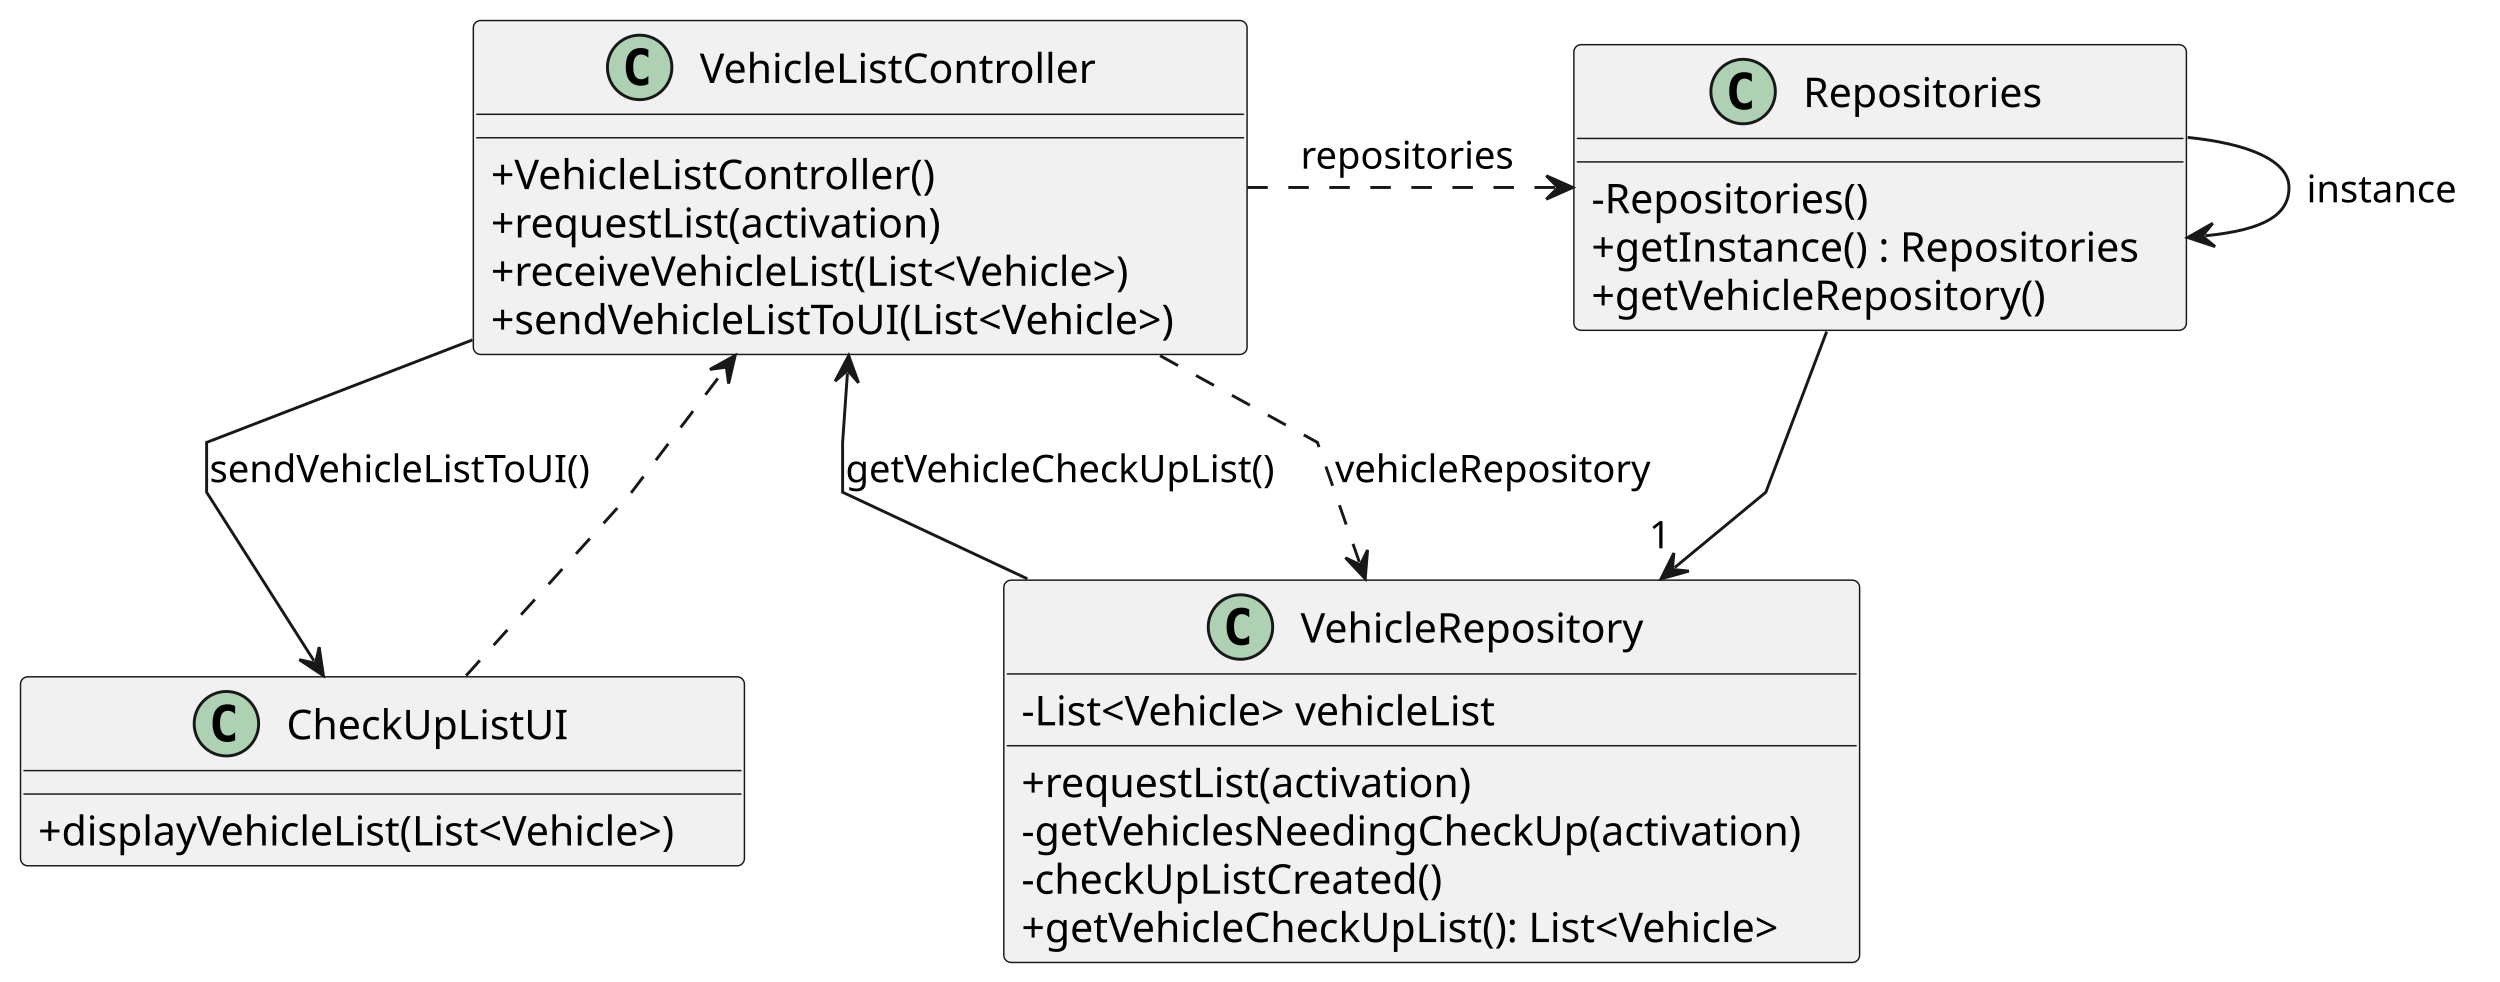
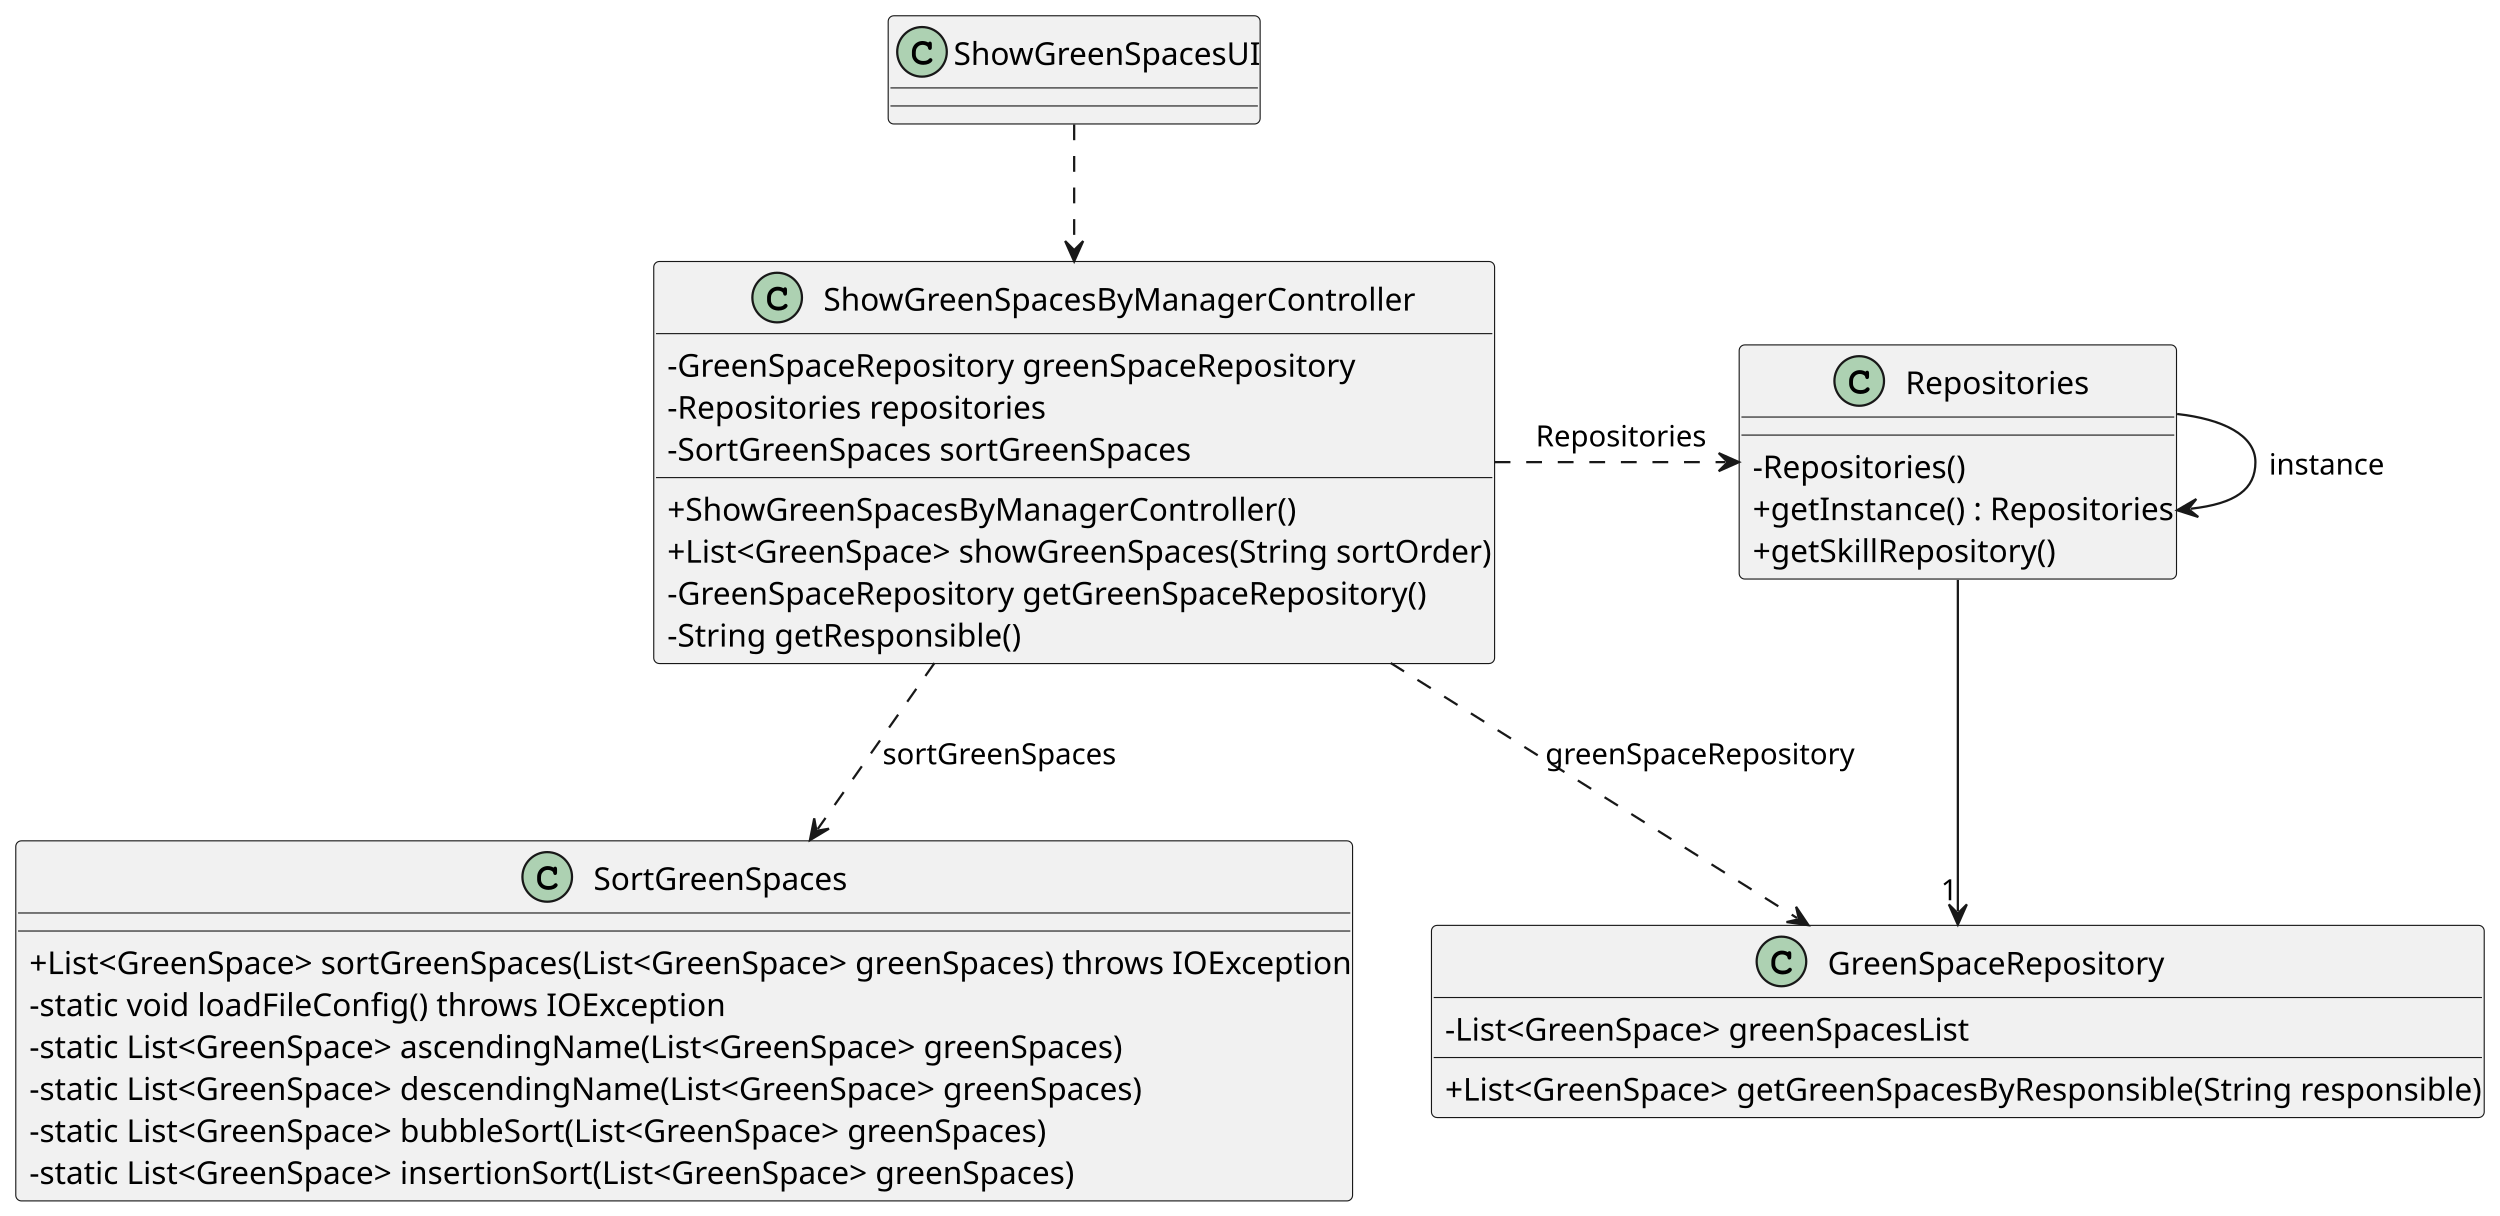
- <svg xmlns="http://www.w3.org/2000/svg" contentStyleType="text/css" height="335px" preserveAspectRatio="none" style="width:853px;height:335px;background:#FFFFFF;" version="1.1" viewBox="0 0 853 335" width="853px" zoomAndPan="magnify">
+ <svg xmlns="http://www.w3.org/2000/svg" contentStyleType="text/css" height="539px" preserveAspectRatio="none" style="width:1109px;height:539px;background:#FFFFFF;" version="1.1" viewBox="0 0 1109 539" width="1109px" zoomAndPan="magnify">
  <defs />
  <g>
-     <g id="elem_VehicleRepository">
-       <rect codeLine="9" fill="#F1F1F1" height="130.441" id="VehicleRepository" rx="2.5" ry="2.5" style="stroke:#181818;stroke-width:0.5;" width="292" x="342.5" y="197.95" />
-       <ellipse cx="423.25" cy="213.95" fill="#ADD1B2" rx="11" ry="11" style="stroke:#181818;stroke-width:1.0;" />
-       <path d="M426.223,219.593 Q425.642,219.892 425.003,220.041 Q424.364,220.191 423.658,220.191 Q421.151,220.191 419.832,218.539 Q418.512,216.887 418.512,213.766 Q418.512,210.637 419.832,208.985 Q421.151,207.333 423.658,207.333 Q424.364,207.333 425.011,207.482 Q425.659,207.632 426.223,207.93 L426.223,210.653 Q425.592,210.072 424.999,209.802 Q424.405,209.532 423.774,209.532 Q422.43,209.532 421.745,210.599 Q421.06,211.666 421.06,213.766 Q421.06,215.858 421.745,216.924 Q422.43,217.991 423.774,217.991 Q424.405,217.991 424.999,217.721 Q425.592,217.452 426.223,216.87 Z " fill="#000000" />
-       <text fill="#000000" font-family="sans-serif" font-size="14" lengthAdjust="spacing" textLength="122" x="443.75" y="219.241">VehicleRepository</text>
-       <line style="stroke:#181818;stroke-width:0.5;" x1="343.5" x2="633.5" y1="229.95" y2="229.95" />
-       <text fill="#000000" font-family="sans-serif" font-size="14" lengthAdjust="spacing" textLength="176" x="348.5" y="247.485">-List&lt;Vehicle&gt; vehicleList</text>
-       <line style="stroke:#181818;stroke-width:0.5;" x1="343.5" x2="633.5" y1="254.438" y2="254.438" />
-       <text fill="#000000" font-family="sans-serif" font-size="14" lengthAdjust="spacing" textLength="162" x="348.5" y="271.973">+requestList(activation)</text>
-       <text fill="#000000" font-family="sans-serif" font-size="14" lengthAdjust="spacing" textLength="280" x="348.5" y="288.462">-getVehiclesNeedingCheckUp(activation)</text>
-       <text fill="#000000" font-family="sans-serif" font-size="14" lengthAdjust="spacing" textLength="153" x="348.5" y="304.95">-checkUpListCreated()</text>
-       <text fill="#000000" font-family="sans-serif" font-size="14" lengthAdjust="spacing" textLength="278" x="348.5" y="321.438">+getVehicleCheckUpList(): List&lt;Vehicle&gt;</text>
+     <g id="elem_ShowGreenSpacesUI">
+       <rect codeLine="9" fill="#F1F1F1" height="48" id="ShowGreenSpacesUI" rx="2.5" ry="2.5" style="stroke:#181818;stroke-width:0.5;" width="165" x="394" y="7" />
+       <ellipse cx="409" cy="23" fill="#ADD1B2" rx="11" ry="11" style="stroke:#181818;stroke-width:1.0;" />
+       <path d="M411.766,18.875 Q411.922,18.656 412.109,18.547 Q412.297,18.438 412.516,18.438 Q412.891,18.438 413.125,18.703 Q413.359,18.953 413.359,19.562 L413.359,21.016 Q413.359,21.625 413.125,21.891 Q412.891,22.156 412.516,22.156 Q412.172,22.156 411.969,21.953 Q411.766,21.766 411.656,21.25 Q411.609,20.891 411.422,20.703 Q411.094,20.328 410.484,20.109 Q409.875,19.891 409.25,19.891 Q408.484,19.891 407.844,20.219 Q407.219,20.547 406.719,21.297 Q406.234,22.047 406.234,23.078 L406.234,24.172 Q406.234,25.406 407.125,26.234 Q408.016,27.047 409.609,27.047 Q410.547,27.047 411.203,26.797 Q411.594,26.641 412.016,26.203 Q412.281,25.938 412.422,25.859 Q412.578,25.781 412.781,25.781 Q413.109,25.781 413.359,26.047 Q413.625,26.297 413.625,26.641 Q413.625,26.984 413.281,27.391 Q412.781,27.969 411.984,28.297 Q410.906,28.75 409.609,28.75 Q408.094,28.75 406.891,28.125 Q405.906,27.625 405.219,26.562 Q404.531,25.484 404.531,24.203 L404.531,23.047 Q404.531,21.719 405.141,20.578 Q405.766,19.422 406.859,18.812 Q407.953,18.188 409.188,18.188 Q409.922,18.188 410.562,18.359 Q411.219,18.516 411.766,18.875 Z " fill="#000000" />
+       <text fill="#000000" font-family="sans-serif" font-size="14" lengthAdjust="spacing" textLength="133" x="423" y="28.797">ShowGreenSpacesUI</text>
+       <line style="stroke:#181818;stroke-width:0.5;" x1="395" x2="558" y1="39" y2="39" />
+       <line style="stroke:#181818;stroke-width:0.5;" x1="395" x2="558" y1="47" y2="47" />
+     </g>
+     <g id="elem_ShowGreenSpacesByManagerController">
+       <rect codeLine="13" fill="#F1F1F1" height="178.348" id="ShowGreenSpacesByManagerController" rx="2.5" ry="2.5" style="stroke:#181818;stroke-width:0.5;" width="373" x="290" y="116" />
+       <ellipse cx="344.75" cy="132" fill="#ADD1B2" rx="11" ry="11" style="stroke:#181818;stroke-width:1.0;" />
+       <path d="M347.516,127.875 Q347.672,127.656 347.859,127.547 Q348.047,127.438 348.266,127.438 Q348.641,127.438 348.875,127.703 Q349.109,127.953 349.109,128.562 L349.109,130.016 Q349.109,130.625 348.875,130.891 Q348.641,131.156 348.266,131.156 Q347.922,131.156 347.719,130.953 Q347.516,130.766 347.406,130.25 Q347.359,129.891 347.172,129.703 Q346.844,129.328 346.234,129.109 Q345.625,128.891 345,128.891 Q344.234,128.891 343.594,129.219 Q342.969,129.547 342.469,130.297 Q341.984,131.047 341.984,132.078 L341.984,133.172 Q341.984,134.406 342.875,135.234 Q343.766,136.047 345.359,136.047 Q346.297,136.047 346.953,135.797 Q347.344,135.641 347.766,135.203 Q348.031,134.938 348.172,134.859 Q348.328,134.781 348.531,134.781 Q348.859,134.781 349.109,135.047 Q349.375,135.297 349.375,135.641 Q349.375,135.984 349.031,136.391 Q348.531,136.969 347.734,137.297 Q346.656,137.75 345.359,137.75 Q343.844,137.75 342.641,137.125 Q341.656,136.625 340.969,135.562 Q340.281,134.484 340.281,133.203 L340.281,132.047 Q340.281,130.719 340.891,129.578 Q341.516,128.422 342.609,127.812 Q343.703,127.188 344.938,127.188 Q345.672,127.188 346.312,127.359 Q346.969,127.516 347.516,127.875 Z " fill="#000000" />
+       <text fill="#000000" font-family="sans-serif" font-size="14" lengthAdjust="spacing" textLength="255" x="365.25" y="137.797">ShowGreenSpacesByManagerController</text>
+       <line style="stroke:#181818;stroke-width:0.5;" x1="291" x2="662" y1="148" y2="148" />
+       <text fill="#000000" font-family="sans-serif" font-size="14" lengthAdjust="spacing" textLength="302" x="296" y="167.107">-GreenSpaceRepository greenSpaceRepository</text>
+       <text fill="#000000" font-family="sans-serif" font-size="14" lengthAdjust="spacing" textLength="162" x="296" y="185.728">-Repositories repositories</text>
+       <text fill="#000000" font-family="sans-serif" font-size="14" lengthAdjust="spacing" textLength="233" x="296" y="204.35">-SortGreenSpaces sortGreenSpaces</text>
+       <line style="stroke:#181818;stroke-width:0.5;" x1="291" x2="662" y1="211.863" y2="211.863" />
+       <text fill="#000000" font-family="sans-serif" font-size="14" lengthAdjust="spacing" textLength="273" x="296" y="230.971">+ShowGreenSpacesByManagerController()</text>
+       <text fill="#000000" font-family="sans-serif" font-size="14" lengthAdjust="spacing" textLength="361" x="296" y="249.592">+List&lt;GreenSpace&gt; showGreenSpaces(String sortOrder)</text>
+       <text fill="#000000" font-family="sans-serif" font-size="14" lengthAdjust="spacing" textLength="335" x="296" y="268.213">-GreenSpaceRepository getGreenSpaceRepository()</text>
+       <text fill="#000000" font-family="sans-serif" font-size="14" lengthAdjust="spacing" textLength="154" x="296" y="286.834">-String getResponsible()</text>
+     </g>
+     <g id="elem_SortGreenSpaces">
+       <rect codeLine="23" fill="#F1F1F1" height="159.727" id="SortGreenSpaces" rx="2.5" ry="2.5" style="stroke:#181818;stroke-width:0.5;" width="593" x="7" y="373" />
+       <ellipse cx="242.75" cy="389" fill="#ADD1B2" rx="11" ry="11" style="stroke:#181818;stroke-width:1.0;" />
+       <path d="M245.516,384.875 Q245.672,384.656 245.859,384.547 Q246.047,384.438 246.266,384.438 Q246.641,384.438 246.875,384.703 Q247.109,384.953 247.109,385.562 L247.109,387.016 Q247.109,387.625 246.875,387.891 Q246.641,388.156 246.266,388.156 Q245.922,388.156 245.719,387.953 Q245.516,387.766 245.406,387.25 Q245.359,386.891 245.172,386.703 Q244.844,386.328 244.234,386.109 Q243.625,385.891 243,385.891 Q242.234,385.891 241.594,386.219 Q240.969,386.547 240.469,387.297 Q239.984,388.047 239.984,389.078 L239.984,390.172 Q239.984,391.406 240.875,392.234 Q241.766,393.047 243.359,393.047 Q244.297,393.047 244.953,392.797 Q245.344,392.641 245.766,392.203 Q246.031,391.938 246.172,391.859 Q246.328,391.781 246.531,391.781 Q246.859,391.781 247.109,392.047 Q247.375,392.297 247.375,392.641 Q247.375,392.984 247.031,393.391 Q246.531,393.969 245.734,394.297 Q244.656,394.75 243.359,394.75 Q241.844,394.75 240.641,394.125 Q239.656,393.625 238.969,392.562 Q238.281,391.484 238.281,390.203 L238.281,389.047 Q238.281,387.719 238.891,386.578 Q239.516,385.422 240.609,384.812 Q241.703,384.188 242.938,384.188 Q243.672,384.188 244.312,384.359 Q244.969,384.516 245.516,384.875 Z " fill="#000000" />
+       <text fill="#000000" font-family="sans-serif" font-size="14" lengthAdjust="spacing" textLength="113" x="263.25" y="394.797">SortGreenSpaces</text>
+       <line style="stroke:#181818;stroke-width:0.5;" x1="8" x2="599" y1="405" y2="405" />
+       <line style="stroke:#181818;stroke-width:0.5;" x1="8" x2="599" y1="413" y2="413" />
+       <text fill="#000000" font-family="sans-serif" font-size="14" lengthAdjust="spacing" textLength="581" x="13" y="432.107">+List&lt;GreenSpace&gt; sortGreenSpaces(List&lt;GreenSpace&gt; greenSpaces) throws IOException</text>
+       <text fill="#000000" font-family="sans-serif" font-size="14" lengthAdjust="spacing" textLength="297" x="13" y="450.728">-static void loadFileConfig() throws IOException</text>
+       <text fill="#000000" font-family="sans-serif" font-size="14" lengthAdjust="spacing" textLength="481" x="13" y="469.35">-static List&lt;GreenSpace&gt; ascendingName(List&lt;GreenSpace&gt; greenSpaces)</text>
+       <text fill="#000000" font-family="sans-serif" font-size="14" lengthAdjust="spacing" textLength="489" x="13" y="487.971">-static List&lt;GreenSpace&gt; descendingName(List&lt;GreenSpace&gt; greenSpaces)</text>
+       <text fill="#000000" font-family="sans-serif" font-size="14" lengthAdjust="spacing" textLength="449" x="13" y="506.592">-static List&lt;GreenSpace&gt; bubbleSort(List&lt;GreenSpace&gt; greenSpaces)</text>
+       <text fill="#000000" font-family="sans-serif" font-size="14" lengthAdjust="spacing" textLength="460" x="13" y="525.213">-static List&lt;GreenSpace&gt; insertionSort(List&lt;GreenSpace&gt; greenSpaces)</text>
+     </g>
+     <g id="elem_GreenSpaceRepository">
+       <rect codeLine="32" fill="#F1F1F1" height="85.242" id="GreenSpaceRepository" rx="2.5" ry="2.5" style="stroke:#181818;stroke-width:0.5;" width="467" x="635" y="410.5" />
+       <ellipse cx="790.25" cy="426.5" fill="#ADD1B2" rx="11" ry="11" style="stroke:#181818;stroke-width:1.0;" />
+       <path d="M793.016,422.375 Q793.172,422.156 793.359,422.047 Q793.547,421.938 793.766,421.938 Q794.141,421.938 794.375,422.203 Q794.609,422.453 794.609,423.062 L794.609,424.516 Q794.609,425.125 794.375,425.391 Q794.141,425.656 793.766,425.656 Q793.422,425.656 793.219,425.453 Q793.016,425.266 792.906,424.75 Q792.859,424.391 792.672,424.203 Q792.344,423.828 791.734,423.609 Q791.125,423.391 790.5,423.391 Q789.734,423.391 789.094,423.719 Q788.469,424.047 787.969,424.797 Q787.484,425.547 787.484,426.578 L787.484,427.672 Q787.484,428.906 788.375,429.734 Q789.266,430.547 790.859,430.547 Q791.797,430.547 792.453,430.297 Q792.844,430.141 793.266,429.703 Q793.531,429.438 793.672,429.359 Q793.828,429.281 794.031,429.281 Q794.359,429.281 794.609,429.547 Q794.875,429.797 794.875,430.141 Q794.875,430.484 794.531,430.891 Q794.031,431.469 793.234,431.797 Q792.156,432.25 790.859,432.25 Q789.344,432.25 788.141,431.625 Q787.156,431.125 786.469,430.062 Q785.781,428.984 785.781,427.703 L785.781,426.547 Q785.781,425.219 786.391,424.078 Q787.016,422.922 788.109,422.312 Q789.203,421.688 790.438,421.688 Q791.172,421.688 791.812,421.859 Q792.469,422.016 793.016,422.375 Z " fill="#000000" />
+       <text fill="#000000" font-family="sans-serif" font-size="14" lengthAdjust="spacing" textLength="148" x="810.75" y="432.297">GreenSpaceRepository</text>
+       <line style="stroke:#181818;stroke-width:0.5;" x1="636" x2="1101" y1="442.5" y2="442.5" />
+       <text fill="#000000" font-family="sans-serif" font-size="14" lengthAdjust="spacing" textLength="233" x="641" y="461.607">-List&lt;GreenSpace&gt; greenSpacesList</text>
+       <line style="stroke:#181818;stroke-width:0.5;" x1="636" x2="1101" y1="469.121" y2="469.121" />
+       <text fill="#000000" font-family="sans-serif" font-size="14" lengthAdjust="spacing" textLength="455" x="641" y="488.228">+List&lt;GreenSpace&gt; getGreenSpacesByResponsible(String responsible)</text>
    </g>
    <g id="elem_Repositories">
-       <rect codeLine="17" fill="#F1F1F1" height="97.465" id="Repositories" rx="2.5" ry="2.5" style="stroke:#181818;stroke-width:0.5;" width="209" x="537" y="15.24" />
-       <ellipse cx="594.75" cy="31.24" fill="#ADD1B2" rx="11" ry="11" style="stroke:#181818;stroke-width:1.0;" />
-       <path d="M597.723,36.883 Q597.142,37.182 596.503,37.331 Q595.864,37.481 595.158,37.481 Q592.651,37.481 591.332,35.829 Q590.012,34.177 590.012,31.056 Q590.012,27.927 591.332,26.275 Q592.651,24.623 595.158,24.623 Q595.864,24.623 596.511,24.772 Q597.159,24.922 597.723,25.221 L597.723,27.943 Q597.092,27.362 596.499,27.092 Q595.905,26.823 595.274,26.823 Q593.93,26.823 593.245,27.889 Q592.56,28.956 592.56,31.056 Q592.56,33.148 593.245,34.214 Q593.93,35.281 595.274,35.281 Q595.905,35.281 596.499,35.011 Q597.092,34.742 597.723,34.16 Z " fill="#000000" />
-       <text fill="#000000" font-family="sans-serif" font-size="14" lengthAdjust="spacing" textLength="85" x="615.25" y="36.531">Repositories</text>
-       <line style="stroke:#181818;stroke-width:0.5;" x1="538" x2="745" y1="47.24" y2="47.24" />
-       <line style="stroke:#181818;stroke-width:0.5;" x1="538" x2="745" y1="55.24" y2="55.24" />
-       <text fill="#000000" font-family="sans-serif" font-size="14" lengthAdjust="spacing" textLength="103" x="543" y="72.775">-Repositories()</text>
-       <text fill="#000000" font-family="sans-serif" font-size="14" lengthAdjust="spacing" textLength="197" x="543" y="89.263">+getInstance() : Repositories</text>
-       <text fill="#000000" font-family="sans-serif" font-size="14" lengthAdjust="spacing" textLength="165" x="543" y="105.752">+getVehicleRepository()</text>
+       <rect codeLine="37" fill="#F1F1F1" height="103.863" id="Repositories" rx="2.5" ry="2.5" style="stroke:#181818;stroke-width:0.5;" width="194" x="771.5" y="153" />
+       <ellipse cx="824.75" cy="169" fill="#ADD1B2" rx="11" ry="11" style="stroke:#181818;stroke-width:1.0;" />
+       <path d="M827.516,164.875 Q827.672,164.656 827.859,164.547 Q828.047,164.438 828.266,164.438 Q828.641,164.438 828.875,164.703 Q829.109,164.953 829.109,165.562 L829.109,167.016 Q829.109,167.625 828.875,167.891 Q828.641,168.156 828.266,168.156 Q827.922,168.156 827.719,167.953 Q827.516,167.766 827.406,167.25 Q827.359,166.891 827.172,166.703 Q826.844,166.328 826.234,166.109 Q825.625,165.891 825,165.891 Q824.234,165.891 823.594,166.219 Q822.969,166.547 822.469,167.297 Q821.984,168.047 821.984,169.078 L821.984,170.172 Q821.984,171.406 822.875,172.234 Q823.766,173.047 825.359,173.047 Q826.297,173.047 826.953,172.797 Q827.344,172.641 827.766,172.203 Q828.031,171.938 828.172,171.859 Q828.328,171.781 828.531,171.781 Q828.859,171.781 829.109,172.047 Q829.375,172.297 829.375,172.641 Q829.375,172.984 829.031,173.391 Q828.531,173.969 827.734,174.297 Q826.656,174.75 825.359,174.75 Q823.844,174.75 822.641,174.125 Q821.656,173.625 820.969,172.562 Q820.281,171.484 820.281,170.203 L820.281,169.047 Q820.281,167.719 820.891,166.578 Q821.516,165.422 822.609,164.812 Q823.703,164.188 824.938,164.188 Q825.672,164.188 826.312,164.359 Q826.969,164.516 827.516,164.875 Z " fill="#000000" />
+       <text fill="#000000" font-family="sans-serif" font-size="14" lengthAdjust="spacing" textLength="79" x="845.25" y="174.797">Repositories</text>
+       <line style="stroke:#181818;stroke-width:0.5;" x1="772.5" x2="964.5" y1="185" y2="185" />
+       <line style="stroke:#181818;stroke-width:0.5;" x1="772.5" x2="964.5" y1="193" y2="193" />
+       <text fill="#000000" font-family="sans-serif" font-size="14" lengthAdjust="spacing" textLength="94" x="777.5" y="212.107">-Repositories()</text>
+       <text fill="#000000" font-family="sans-serif" font-size="14" lengthAdjust="spacing" textLength="182" x="777.5" y="230.728">+getInstance() : Repositories</text>
+       <text fill="#000000" font-family="sans-serif" font-size="14" lengthAdjust="spacing" textLength="131" x="777.5" y="249.35">+getSkillRepository()</text>
    </g>
-     <g id="elem_VehicleListController">
-       <rect codeLine="23" fill="#F1F1F1" height="113.953" id="VehicleListController" rx="2.5" ry="2.5" style="stroke:#181818;stroke-width:0.5;" width="264" x="161.5" y="7" />
-       <ellipse cx="218.25" cy="23" fill="#ADD1B2" rx="11" ry="11" style="stroke:#181818;stroke-width:1.0;" />
-       <path d="M221.223,28.643 Q220.642,28.942 220.003,29.091 Q219.364,29.241 218.658,29.241 Q216.151,29.241 214.832,27.589 Q213.512,25.937 213.512,22.816 Q213.512,19.686 214.832,18.035 Q216.151,16.383 218.658,16.383 Q219.364,16.383 220.011,16.532 Q220.659,16.682 221.223,16.98 L221.223,19.703 Q220.592,19.122 219.999,18.852 Q219.405,18.582 218.774,18.582 Q217.43,18.582 216.745,19.649 Q216.06,20.716 216.06,22.816 Q216.06,24.908 216.745,25.974 Q217.43,27.041 218.774,27.041 Q219.405,27.041 219.999,26.771 Q220.592,26.502 221.223,25.92 Z " fill="#000000" />
-       <text fill="#000000" font-family="sans-serif" font-size="14" lengthAdjust="spacing" textLength="142" x="238.75" y="28.291">VehicleListController</text>
-       <line style="stroke:#181818;stroke-width:0.5;" x1="162.5" x2="424.5" y1="39" y2="39" />
-       <line style="stroke:#181818;stroke-width:0.5;" x1="162.5" x2="424.5" y1="47" y2="47" />
-       <text fill="#000000" font-family="sans-serif" font-size="14" lengthAdjust="spacing" textLength="163" x="167.5" y="64.535">+VehicleListController()</text>
-       <text fill="#000000" font-family="sans-serif" font-size="14" lengthAdjust="spacing" textLength="162" x="167.5" y="81.023">+requestList(activation)</text>
-       <text fill="#000000" font-family="sans-serif" font-size="14" lengthAdjust="spacing" textLength="235" x="167.5" y="97.512">+receiveVehicleList(List&lt;Vehicle&gt;)</text>
-       <text fill="#000000" font-family="sans-serif" font-size="14" lengthAdjust="spacing" textLength="252" x="167.5" y="114">+sendVehicleListToUI(List&lt;Vehicle&gt;)</text>
+     <g id="link_ShowGreenSpacesUI_ShowGreenSpacesByManagerController">
+       <path codeLine="45" d="M476.5,55.2 C476.5,71.15 476.5,87.45 476.5,109.93 " fill="none" id="ShowGreenSpacesUI-to-ShowGreenSpacesByManagerController" style="stroke:#181818;stroke-width:1.0;stroke-dasharray:7.0,7.0;" />
+       <polygon fill="#181818" points="476.5,115.93,480.5,106.93,476.5,110.93,472.5,106.93,476.5,115.93" style="stroke:#181818;stroke-width:1.0;" />
    </g>
-     <g id="elem_CheckUpListUI">
-       <rect codeLine="30" fill="#F1F1F1" height="64.488" id="CheckUpListUI" rx="2.5" ry="2.5" style="stroke:#181818;stroke-width:0.5;" width="247" x="7" y="230.93" />
-       <ellipse cx="77.25" cy="246.93" fill="#ADD1B2" rx="11" ry="11" style="stroke:#181818;stroke-width:1.0;" />
-       <path d="M80.223,252.573 Q79.642,252.872 79.003,253.021 Q78.364,253.171 77.658,253.171 Q75.151,253.171 73.832,251.519 Q72.512,249.867 72.512,246.746 Q72.512,243.617 73.832,241.965 Q75.151,240.313 77.658,240.313 Q78.364,240.313 79.011,240.462 Q79.659,240.612 80.223,240.911 L80.223,243.633 Q79.592,243.052 78.999,242.782 Q78.405,242.512 77.774,242.512 Q76.43,242.512 75.745,243.579 Q75.06,244.646 75.06,246.746 Q75.06,248.838 75.745,249.904 Q76.43,250.971 77.774,250.971 Q78.405,250.971 78.999,250.701 Q79.592,250.431 80.223,249.85 Z " fill="#000000" />
-       <text fill="#000000" font-family="sans-serif" font-size="14" lengthAdjust="spacing" textLength="98" x="97.75" y="252.221">CheckUpListUI</text>
-       <line style="stroke:#181818;stroke-width:0.5;" x1="8" x2="253" y1="262.93" y2="262.93" />
-       <line style="stroke:#181818;stroke-width:0.5;" x1="8" x2="253" y1="270.93" y2="270.93" />
-       <text fill="#000000" font-family="sans-serif" font-size="14" lengthAdjust="spacing" textLength="235" x="13" y="288.465">+displayVehicleList(List&lt;Vehicle&gt;)</text>
+     <g id="link_ShowGreenSpacesByManagerController_GreenSpaceRepository">
+       <path codeLine="47" d="M616.91,294.12 C680.07,333.75 746.548,375.471 797.158,407.231 " fill="none" id="ShowGreenSpacesByManagerController-to-GreenSpaceRepository" style="stroke:#181818;stroke-width:1.0;stroke-dasharray:7.0,7.0;" />
+       <polygon fill="#181818" points="802.24,410.42,796.743,402.248,798.005,407.762,792.491,409.024,802.24,410.42" style="stroke:#181818;stroke-width:1.0;" />
+       <text fill="#000000" font-family="sans-serif" font-size="13" lengthAdjust="spacing" textLength="131" x="685.5" y="339.028">greenSpaceRepository</text>
    </g>
-     <g id="link_CheckUpListUI_VehicleListController">
-       <path codeLine="34" d="M159.04,230.53 C183.73,203.16 215.5,167.95 215.5,167.95 C215.5,167.95 229.017,150.103 247.227,126.063 " fill="none" id="CheckUpListUI-to-VehicleListController" style="stroke:#181818;stroke-width:1.0;stroke-dasharray:7.0,7.0;" />
-       <polygon fill="#181818" points="250.85,121.28,242.227,126.039,247.831,125.266,248.604,130.869,250.85,121.28" style="stroke:#181818;stroke-width:1.0;" />
+     <g id="link_ShowGreenSpacesByManagerController_Repositories">
+       <path codeLine="48" d="M663.03,205 C700.53,205 732.49,205 765.41,205 " fill="none" id="ShowGreenSpacesByManagerController-to-Repositories" style="stroke:#181818;stroke-width:1.0;stroke-dasharray:7.0,7.0;" />
+       <polygon fill="#181818" points="771.41,205,762.41,201,766.41,205,762.41,209,771.41,205" style="stroke:#181818;stroke-width:1.0;" />
+       <text fill="#000000" font-family="sans-serif" font-size="13" lengthAdjust="spacing" textLength="72" x="681.25" y="198.028">Repositories</text>
    </g>
-     <g id="link_VehicleListController_CheckUpListUI">
-       <path codeLine="36" d="M161.2,115.98 C113.18,134.49 70.5,150.95 70.5,150.95 C70.5,150.95 70.5,167.95 70.5,167.95 C70.5,167.95 89.697,198.099 107.127,225.469 " fill="none" id="VehicleListController-to-CheckUpListUI" style="stroke:#181818;stroke-width:1.0;" />
-       <polygon fill="#181818" points="110.35,230.53,108.889,220.79,107.664,226.313,102.142,225.087,110.35,230.53" style="stroke:#181818;stroke-width:1.0;" />
-       <text fill="#000000" font-family="sans-serif" font-size="13" lengthAdjust="spacing" textLength="135" x="71.5" y="164.518">sendVehicleListToUI()</text>
-     </g>
-     <g id="link_VehicleListController_Repositories">
-       <path codeLine="37" d="M425.56,63.97 C462.29,63.97 495.66,63.97 530.6,63.97 " fill="none" id="VehicleListController-to-Repositories" style="stroke:#181818;stroke-width:1.0;stroke-dasharray:7.0,7.0;" />
-       <polygon fill="#181818" points="536.6,63.97,527.6,59.97,531.6,63.97,527.6,67.97,536.6,63.97" style="stroke:#181818;stroke-width:1.0;" />
-       <text fill="#000000" font-family="sans-serif" font-size="13" lengthAdjust="spacing" textLength="75" x="443.75" y="57.538">repositories</text>
-     </g>
-     <g id="link_Repositories_VehicleRepository">
-       <path codeLine="38" d="M623.26,113.14 C613.11,139.94 602.5,167.95 602.5,167.95 C602.5,167.95 591.266,177.239 571.366,193.679 " fill="none" id="Repositories-to-VehicleRepository" style="stroke:#181818;stroke-width:1.0;" />
-       <polygon fill="#181818" points="566.74,197.5,576.226,194.852,570.595,194.315,571.131,188.684,566.74,197.5" style="stroke:#181818;stroke-width:1.0;" />
-       <text fill="#000000" font-family="sans-serif" font-size="13" lengthAdjust="spacing" textLength="8" x="562.641" y="187.082">1</text>
+     <g id="link_ShowGreenSpacesByManagerController_SortGreenSpaces">
+       <path codeLine="49" d="M414.53,294.12 C396.5,319.76 380.361,342.702 362.741,367.762 " fill="none" id="ShowGreenSpacesByManagerController-to-SortGreenSpaces" style="stroke:#181818;stroke-width:1.0;stroke-dasharray:7.0,7.0;" />
+       <polygon fill="#181818" points="359.29,372.67,367.739,367.608,362.166,368.58,361.194,363.007,359.29,372.67" style="stroke:#181818;stroke-width:1.0;" />
+       <text fill="#000000" font-family="sans-serif" font-size="13" lengthAdjust="spacing" textLength="101" x="391.5" y="339.028">sortGreenSpaces</text>
    </g>
    <g id="link_Repositories_Repositories">
-       <path codeLine="39" d="M746.44,46.9 C766.67,48.91 781,54.6 781,63.97 C781,73.34 772.64,78.434 752.41,80.454 " fill="none" id="Repositories-to-Repositories" style="stroke:#181818;stroke-width:1.0;" />
-       <polygon fill="#181818" points="746.44,81.05,755.793,84.136,751.415,80.553,754.998,76.176,746.44,81.05" style="stroke:#181818;stroke-width:1.0;" />
-       <text fill="#000000" font-family="sans-serif" font-size="13" lengthAdjust="spacing" textLength="53" x="787" y="69.038">instance</text>
+       <path codeLine="51" d="M965.78,183.65 C985.98,185.9 1000.5,193.02 1000.5,205 C1000.5,216.98 991.943,223.436 971.743,225.686 " fill="none" id="Repositories-to-Repositories" style="stroke:#181818;stroke-width:1.0;" />
+       <polygon fill="#181818" points="965.78,226.35,975.168,229.329,970.749,225.797,974.282,221.378,965.78,226.35" style="stroke:#181818;stroke-width:1.0;" />
+       <text fill="#000000" font-family="sans-serif" font-size="13" lengthAdjust="spacing" textLength="49" x="1006.5" y="210.528">instance</text>
    </g>
-     <g id="link_VehicleListController_VehicleRepository">
-       <path codeLine="40" d="M395.81,121.36 C425.22,137.57 449.5,150.95 449.5,150.95 C449.5,150.95 455.245,167.338 463.825,191.808 " fill="none" id="VehicleListController-to-VehicleRepository" style="stroke:#181818;stroke-width:1.0;stroke-dasharray:7.0,7.0;" />
-       <polygon fill="#181818" points="465.81,197.47,466.607,187.653,464.156,192.752,459.057,190.3,465.81,197.47" style="stroke:#181818;stroke-width:1.0;" />
-       <text fill="#000000" font-family="sans-serif" font-size="13" lengthAdjust="spacing" textLength="111" x="455.5" y="164.518">vehicleRepository</text>
-     </g>
-     <g id="link_VehicleRepository_VehicleListController">
-       <path codeLine="41" d="M350.55,197.5 C315.47,181.06 287.5,167.95 287.5,167.95 C287.5,167.95 287.5,150.95 287.5,150.95 C287.5,150.95 288.013,143.555 289.143,127.346 " fill="none" id="VehicleRepository-to-VehicleListController" style="stroke:#181818;stroke-width:1.0;" />
-       <polygon fill="#181818" points="289.56,121.36,284.944,130.06,289.212,126.348,292.924,130.616,289.56,121.36" style="stroke:#181818;stroke-width:1.0;" />
-       <text fill="#000000" font-family="sans-serif" font-size="13" lengthAdjust="spacing" textLength="152" x="288.5" y="164.518">getVehicleCheckUpList()</text>
+     <g id="link_Repositories_GreenSpaceRepository">
+       <path codeLine="52" d="M868.5,257.27 C868.5,302.61 868.5,361.94 868.5,404.19 " fill="none" id="Repositories-to-GreenSpaceRepository" style="stroke:#181818;stroke-width:1.0;" />
+       <polygon fill="#181818" points="868.5,410.19,872.5,401.19,868.5,405.19,864.5,401.19,868.5,410.19" style="stroke:#181818;stroke-width:1.0;" />
+       <text fill="#000000" font-family="sans-serif" font-size="13" lengthAdjust="spacing" textLength="7" x="860.964" y="399.365">1</text>
    </g>
  </g>
</svg>
